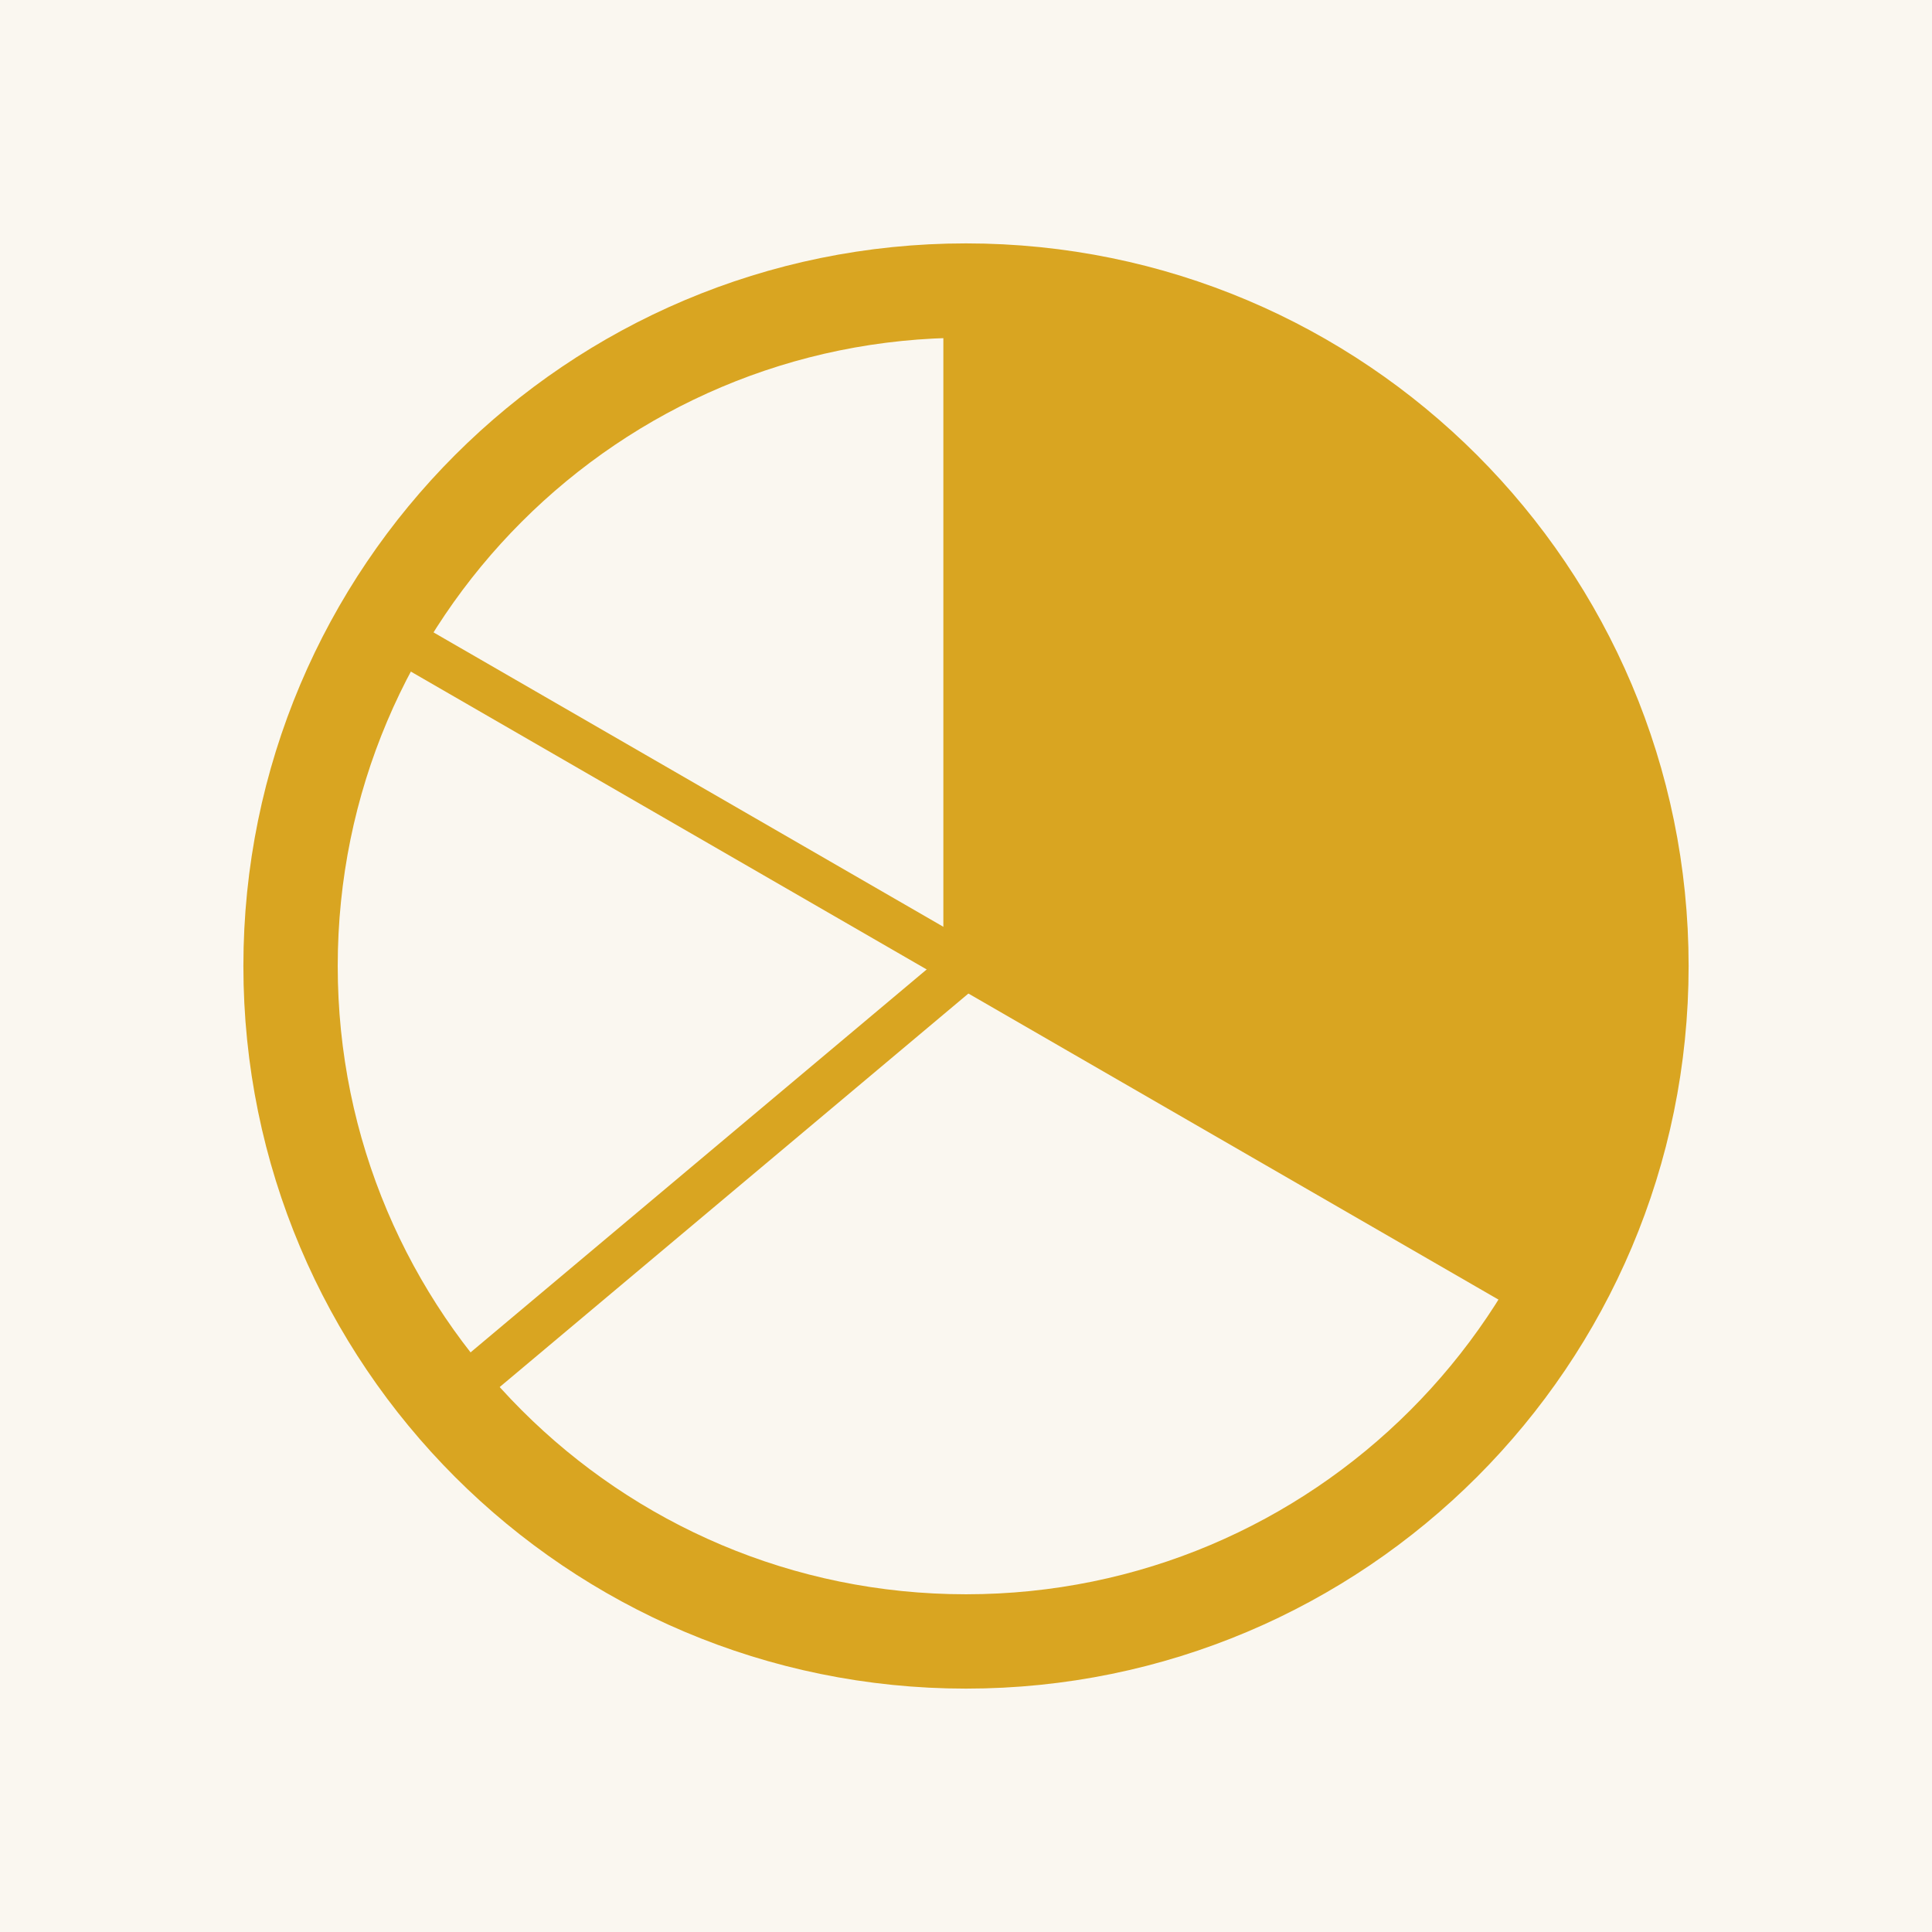
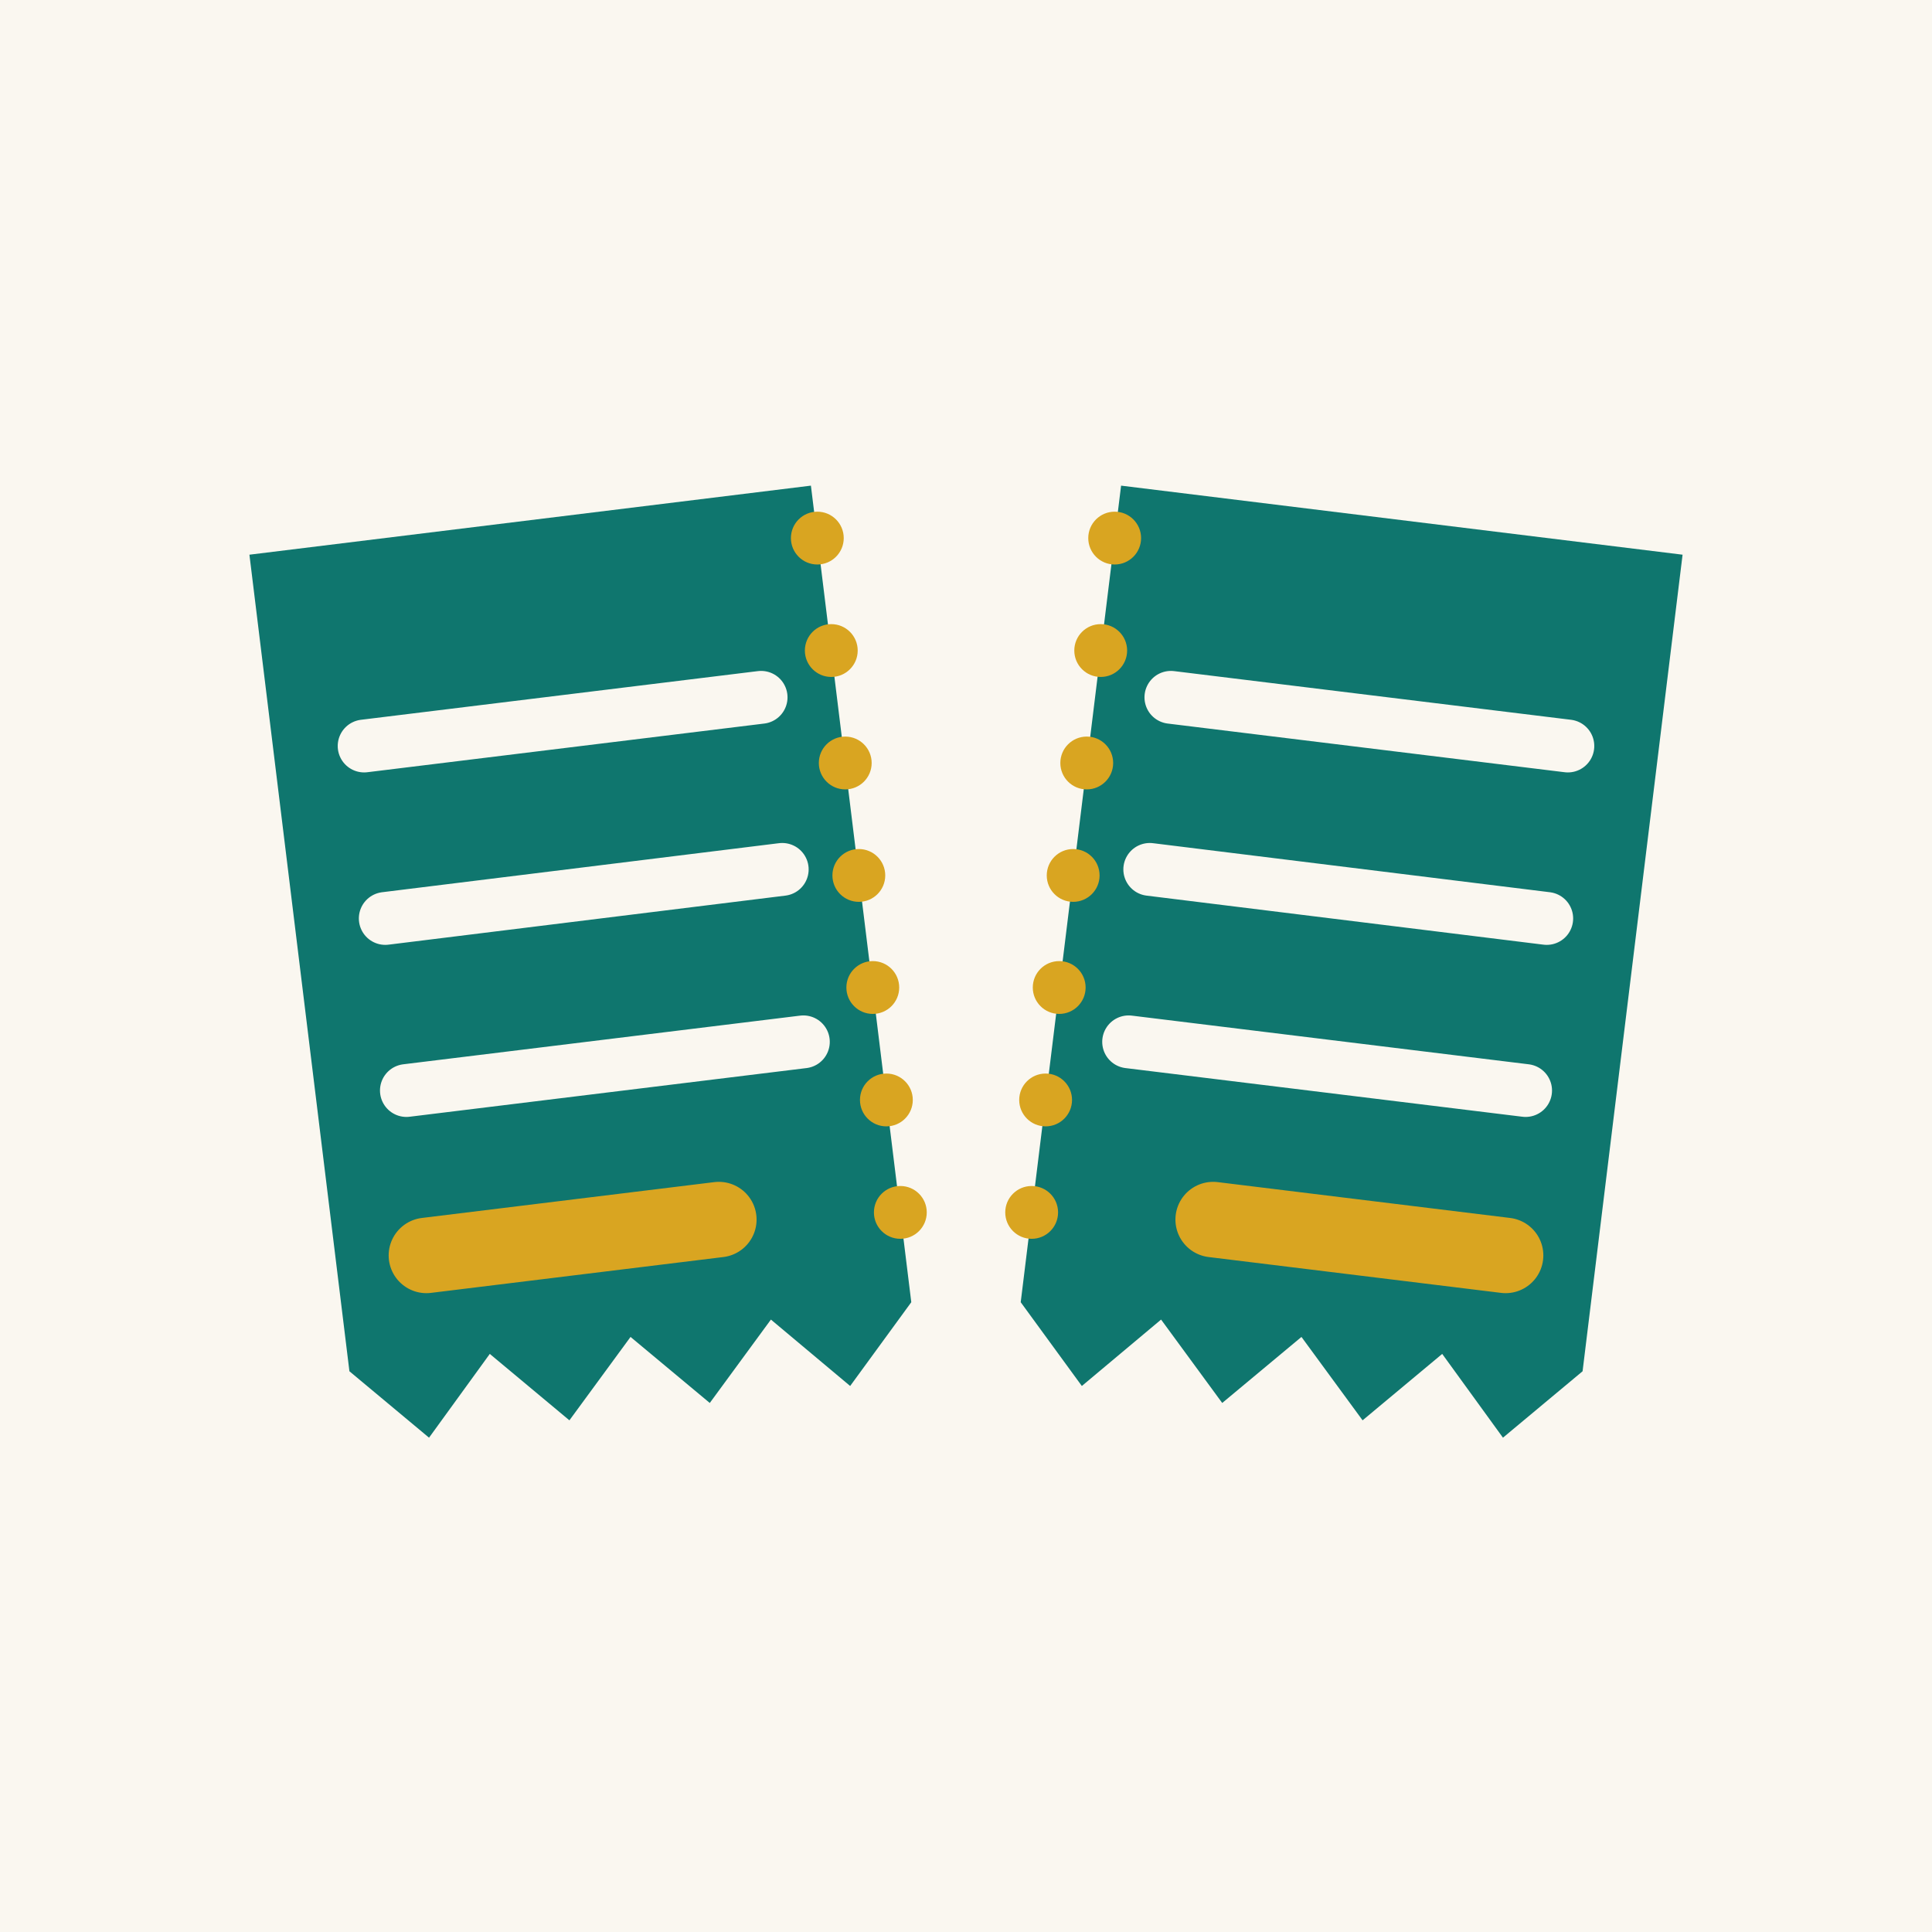
- <svg xmlns="http://www.w3.org/2000/svg" viewBox="0 0 512 512" width="512" height="512" role="img" aria-label="Tally — a coin divided into shares">
+ <svg xmlns="http://www.w3.org/2000/svg" viewBox="0 0 512 512" width="512" height="512" role="img" aria-label="Tally — a receipt split in two">
  <rect width="512" height="512" fill="#FAF7F0" />
  <g>
-     <circle cx="256" cy="256" r="179" fill="#FAF7F0" />
-     <path d="M256 256 L256 77 A179 179 0 0 1 411 345.5 Z" fill="#D9A521" />
-     <g stroke="#D9A521" stroke-width="12" stroke-linecap="round">
-       <line x1="256" y1="256" x2="256" y2="77" />
-       <line x1="256" y1="256" x2="411" y2="345.5" />
-       <line x1="256" y1="256" x2="118.9" y2="371.1" />
-       <line x1="256" y1="256" x2="101" y2="166.5" />
+     <polygon points="66.1,147.0 214.9,128.7 241.5,345.1 225.3,367.3 204.3,349.7 188.1,371.8 167.1,354.3 150.9,376.4 129.8,358.8 113.7,381.0 92.6,363.4 66.1,147.0" fill="#0F766E" />
+     <g stroke="#FAF7F0" stroke-width="14" stroke-linecap="round">
+       <line x1="96.5" y1="197.7" x2="201.7" y2="184.8" />
+       <line x1="102.1" y1="243.4" x2="207.3" y2="230.4" />
+       <line x1="107.7" y1="289.0" x2="212.9" y2="276.1" />
    </g>
-     <circle cx="256" cy="256" r="179" fill="none" stroke="#D9A521" stroke-width="25" />
+     <line x1="113.0" y1="332.7" x2="190.5" y2="323.2" stroke="#D9A521" stroke-width="20" stroke-linecap="round" />
+     <g fill="#D9A521">
+       <circle cx="216.6" cy="142.6" r="7" />
+       <circle cx="220.3" cy="172.4" r="7" />
+       <circle cx="224.0" cy="202.2" r="7" />
+       <circle cx="227.6" cy="232.0" r="7" />
+       <circle cx="231.3" cy="261.7" r="7" />
+       <circle cx="234.9" cy="291.5" r="7" />
+       <circle cx="238.6" cy="321.3" r="7" />
+     </g>
+   </g>
+   <g>
+     <polygon points="445.9,147.0 297.1,128.7 270.5,345.1 286.7,367.3 307.7,349.7 323.9,371.8 344.9,354.3 361.1,376.4 382.2,358.8 398.3,381.0 419.4,363.4 445.9,147.0" fill="#0F766E" />
+     <g stroke="#FAF7F0" stroke-width="14" stroke-linecap="round">
+       <line x1="415.5" y1="197.7" x2="310.3" y2="184.8" />
+       <line x1="409.9" y1="243.4" x2="304.7" y2="230.4" />
+       <line x1="404.3" y1="289.0" x2="299.1" y2="276.1" />
+     </g>
+     <line x1="399.0" y1="332.7" x2="321.5" y2="323.2" stroke="#D9A521" stroke-width="20" stroke-linecap="round" />
+     <g fill="#D9A521">
+       <circle cx="295.4" cy="142.6" r="7" />
+       <circle cx="291.7" cy="172.4" r="7" />
+       <circle cx="288.0" cy="202.2" r="7" />
+       <circle cx="284.4" cy="232.0" r="7" />
+       <circle cx="280.7" cy="261.7" r="7" />
+       <circle cx="277.1" cy="291.5" r="7" />
+       <circle cx="273.4" cy="321.3" r="7" />
+     </g>
  </g>
</svg>
